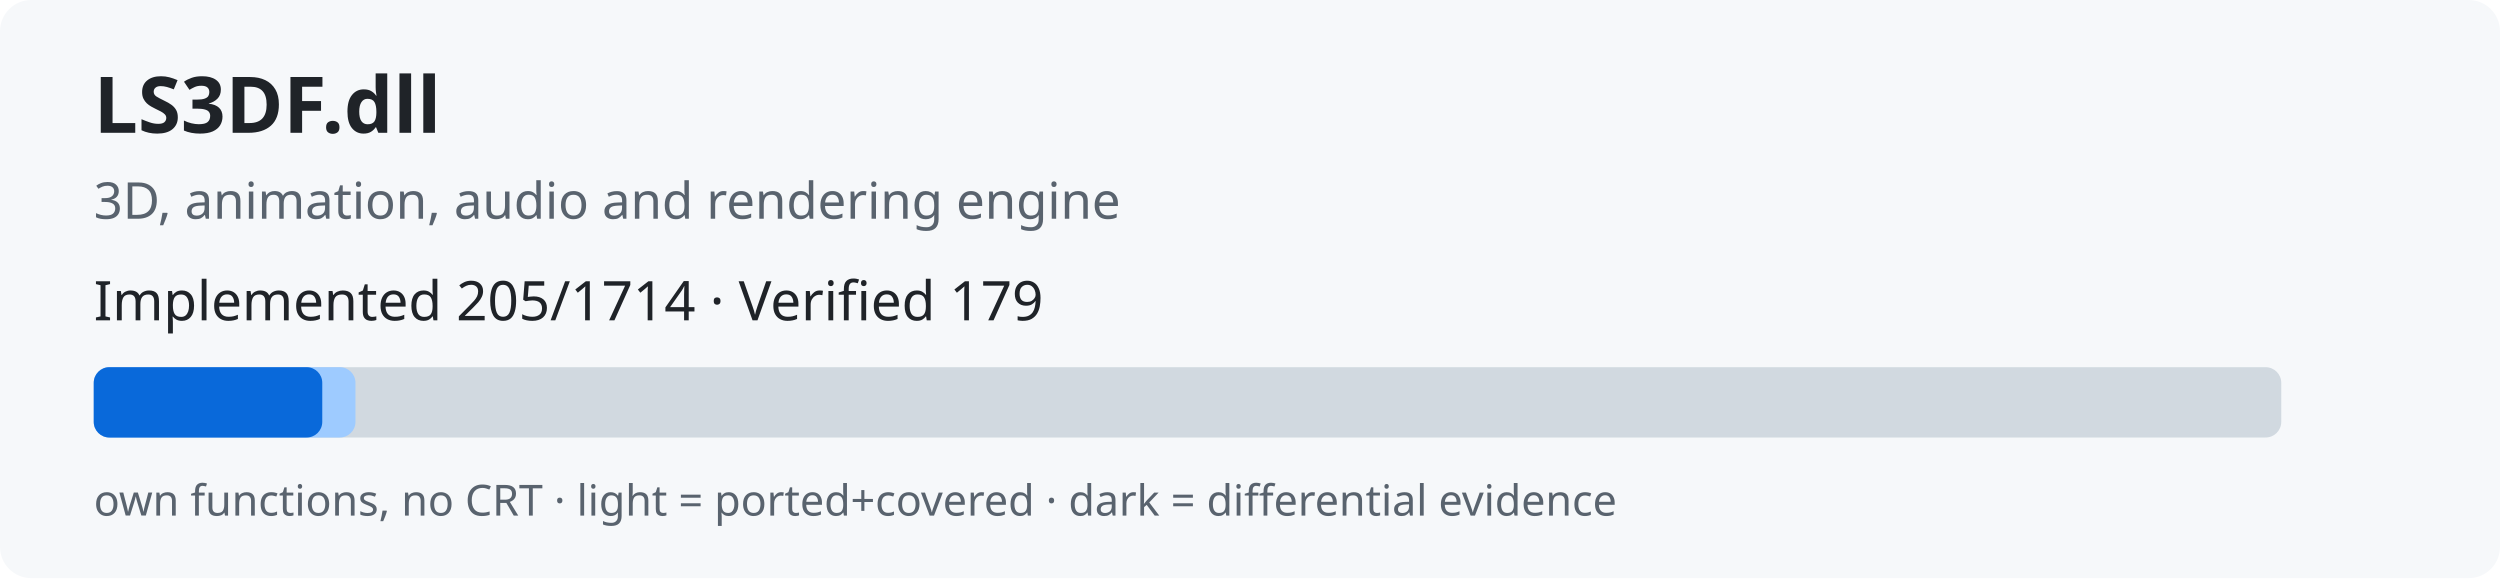
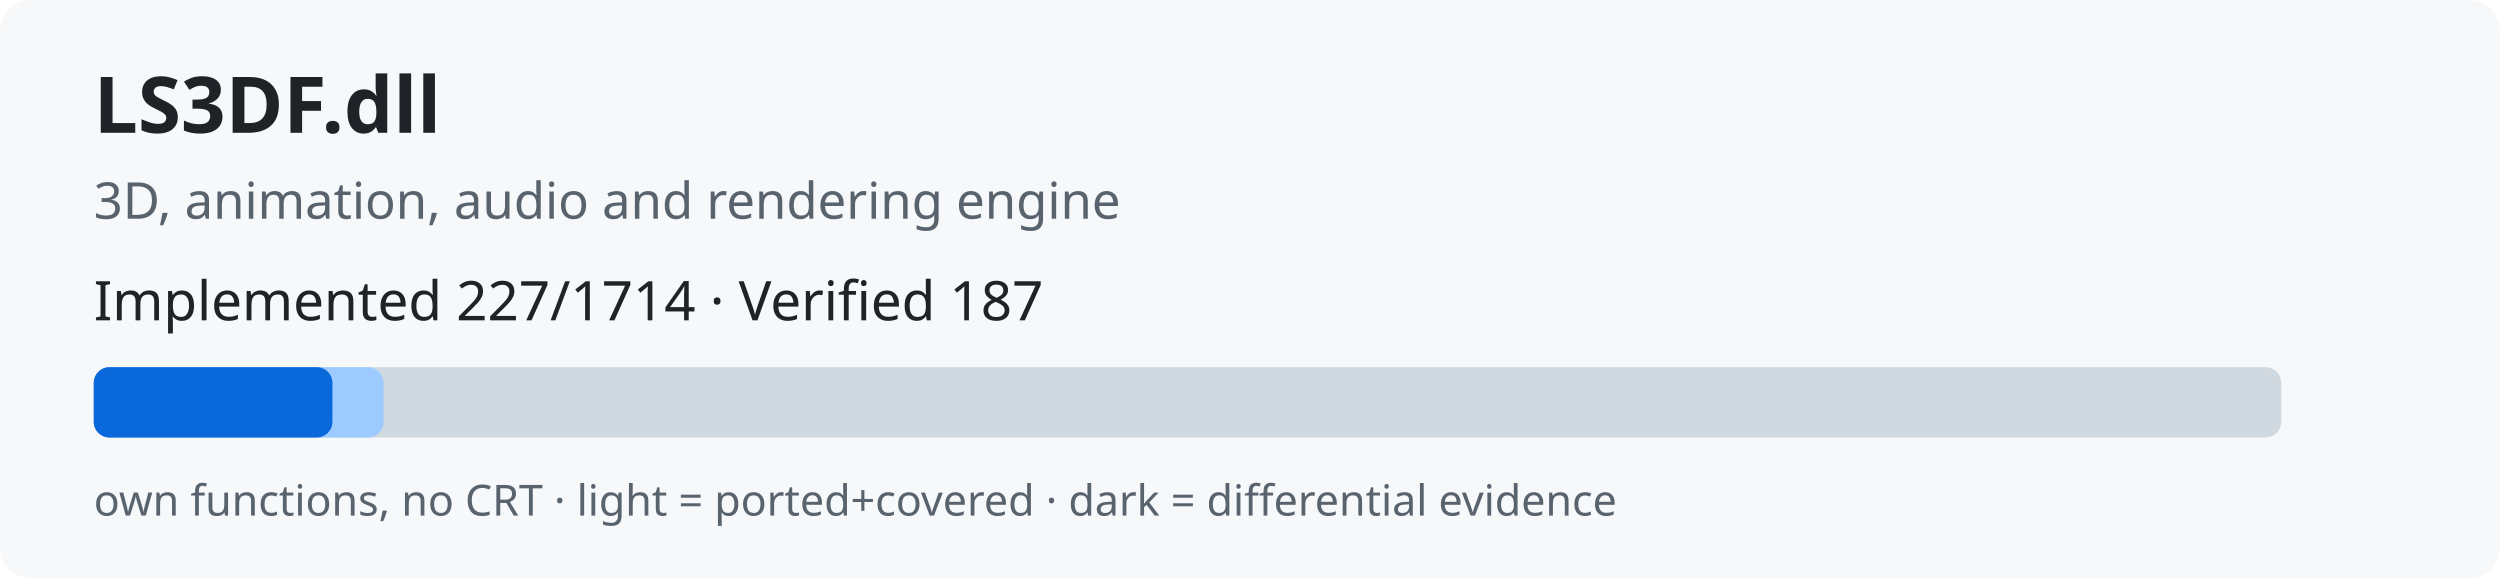
<svg xmlns="http://www.w3.org/2000/svg" width="640" height="148" role="img">
  <rect width="640" height="148" rx="8" fill="#f6f8fa" />
  <text x="24" y="34" font-family="sans-serif" font-size="20" font-weight="bold" fill="#1f2328">LS3DF.dll</text>
  <text x="24" y="56" font-family="sans-serif" font-size="13" fill="#59636e">3D, animation, audio and rendering engine</text>
-   <text x="24" y="82" font-family="sans-serif" font-size="14" fill="#1f2328">Implemented 205/1714 · Verified 179</text>
+   <text x="24" y="82" font-family="sans-serif" font-size="14" fill="#1f2328">Implemented 227/1714 · Verified 187</text>
  <rect x="24" y="94" width="560" height="18" rx="4" fill="#d1d9e0" />
-   <rect x="24" y="94" width="67.0" height="18" rx="4" fill="#9ecbff" />
-   <rect x="24" y="94" width="58.5" height="18" rx="4" fill="#0969da" />
+   <rect x="24" y="94" width="74.2" height="18" rx="4" fill="#9ecbff" />
+   <rect x="24" y="94" width="61.1" height="18" rx="4" fill="#0969da" />
  <text x="24" y="132" font-family="sans-serif" font-size="11" fill="#59636e">own functions, no CRT · light = ported+covered · dark = differential evidence</text>
</svg>
